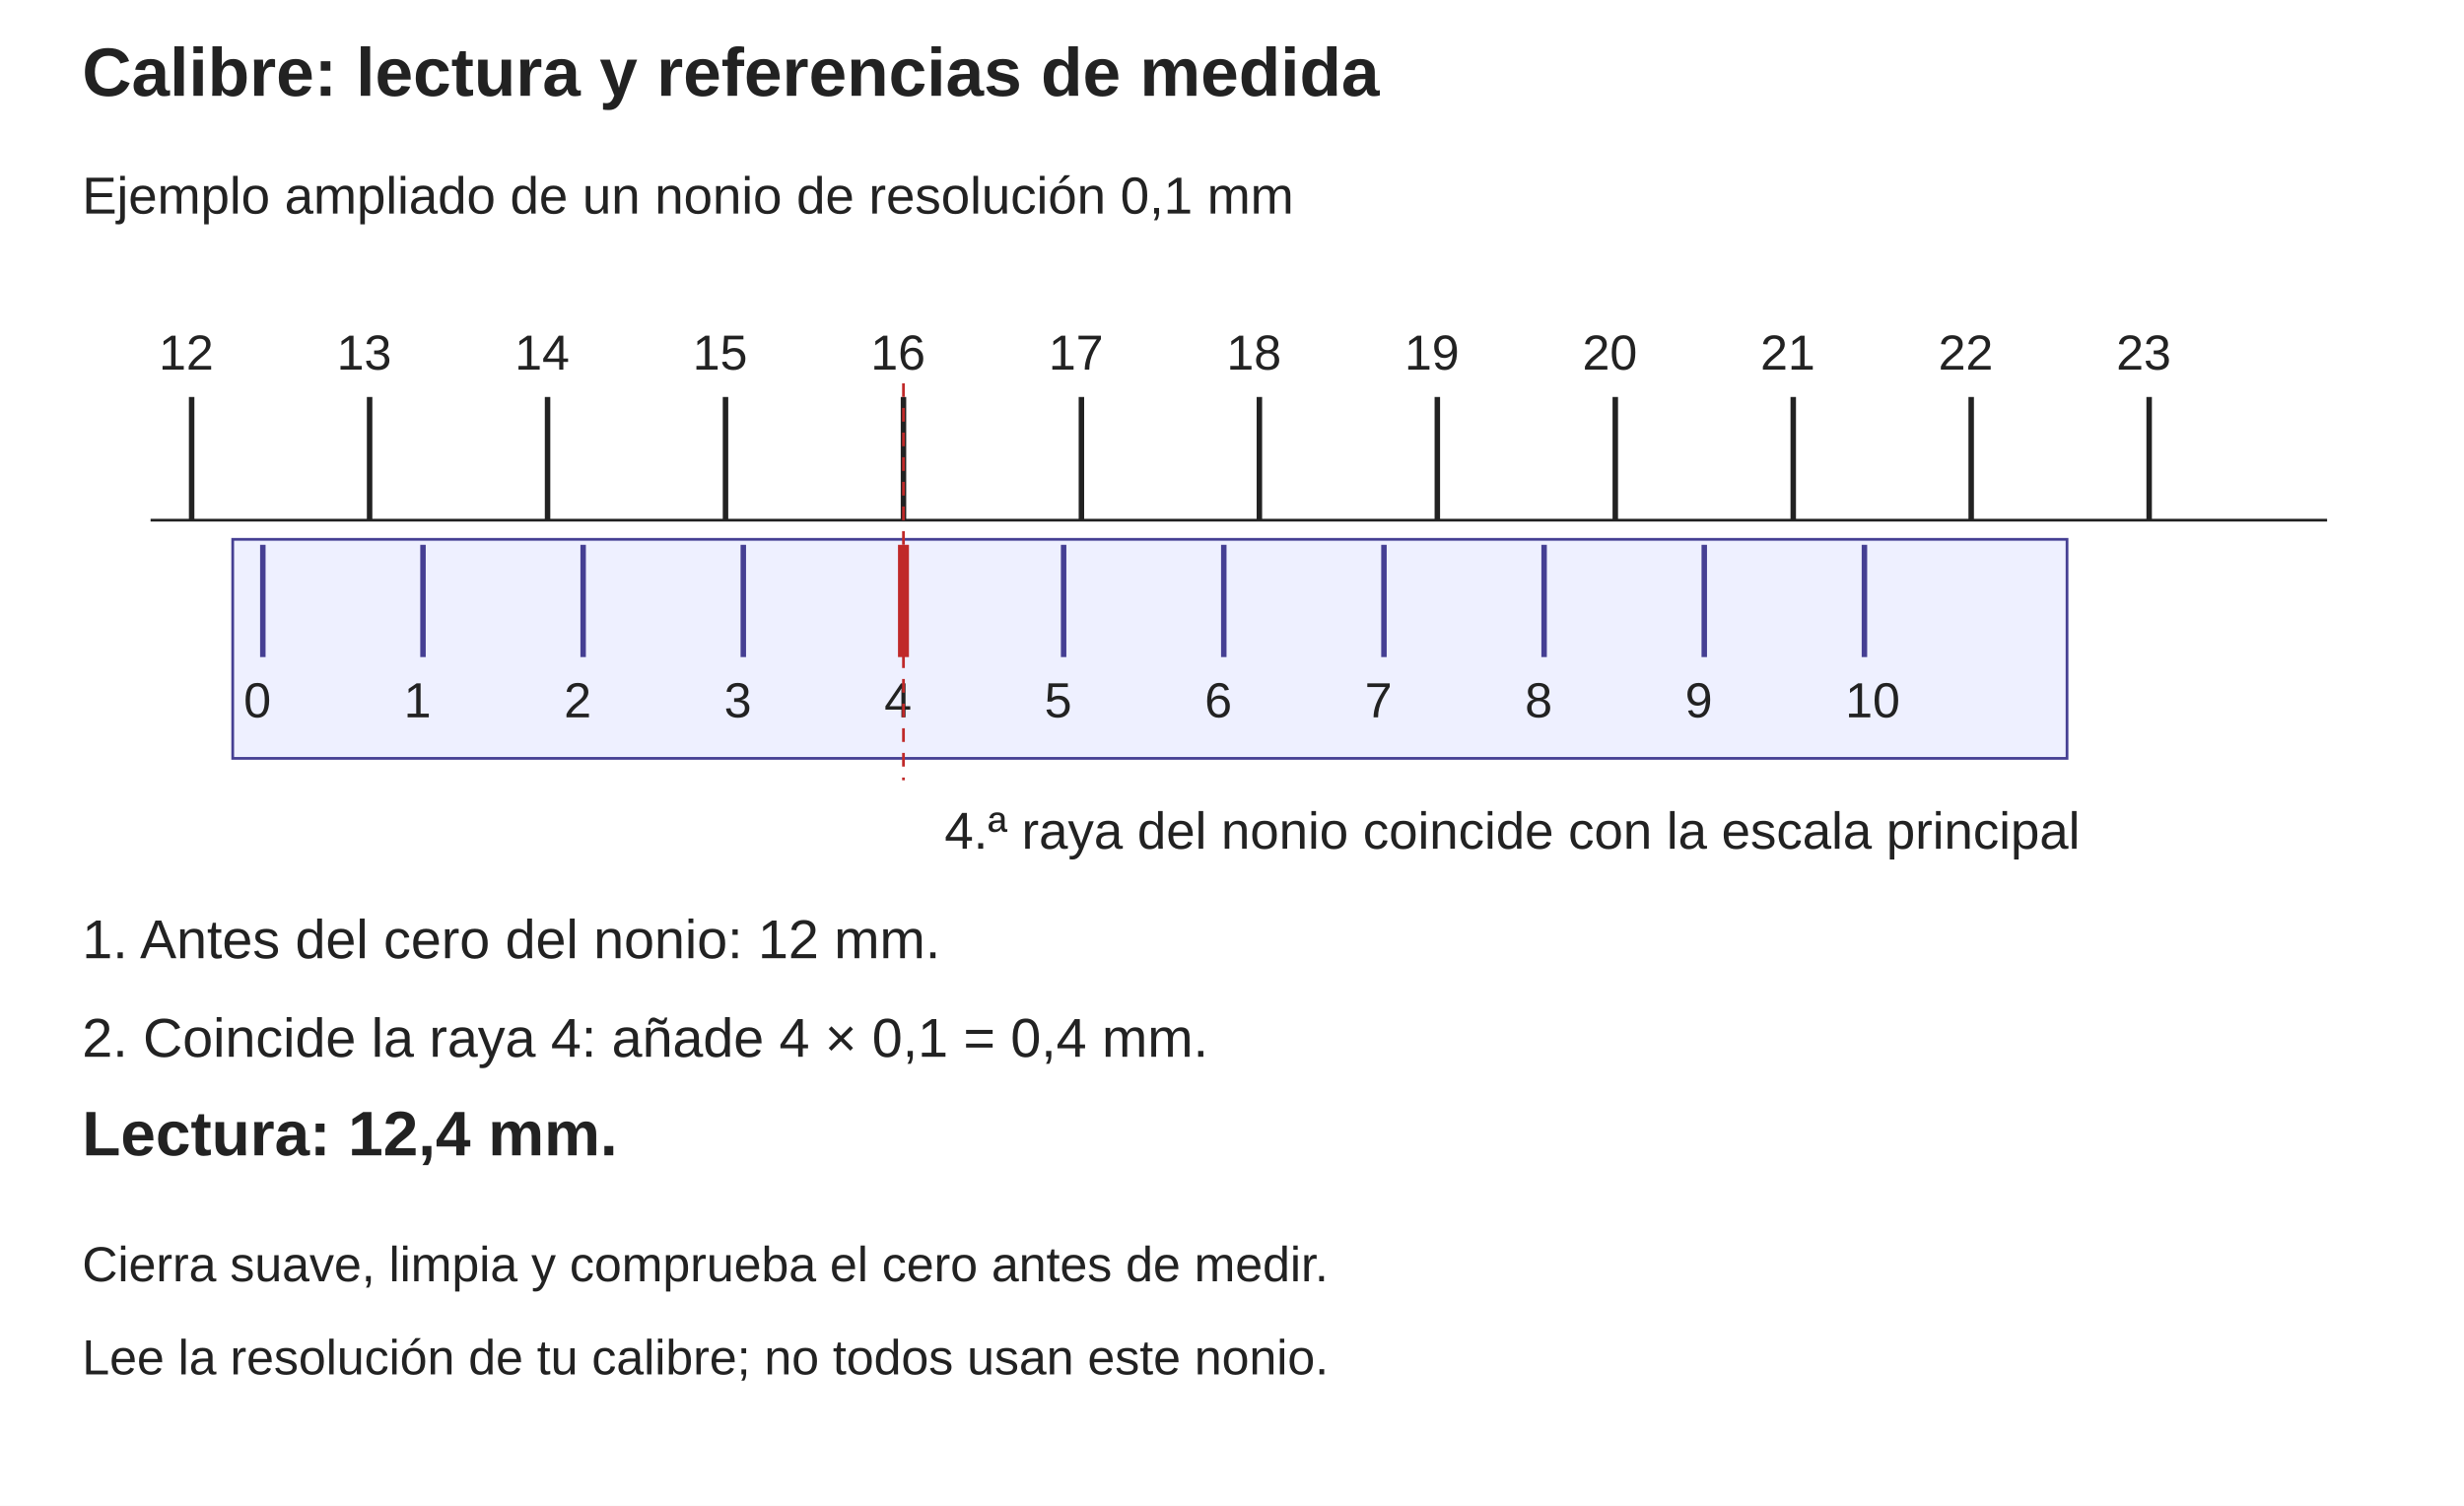
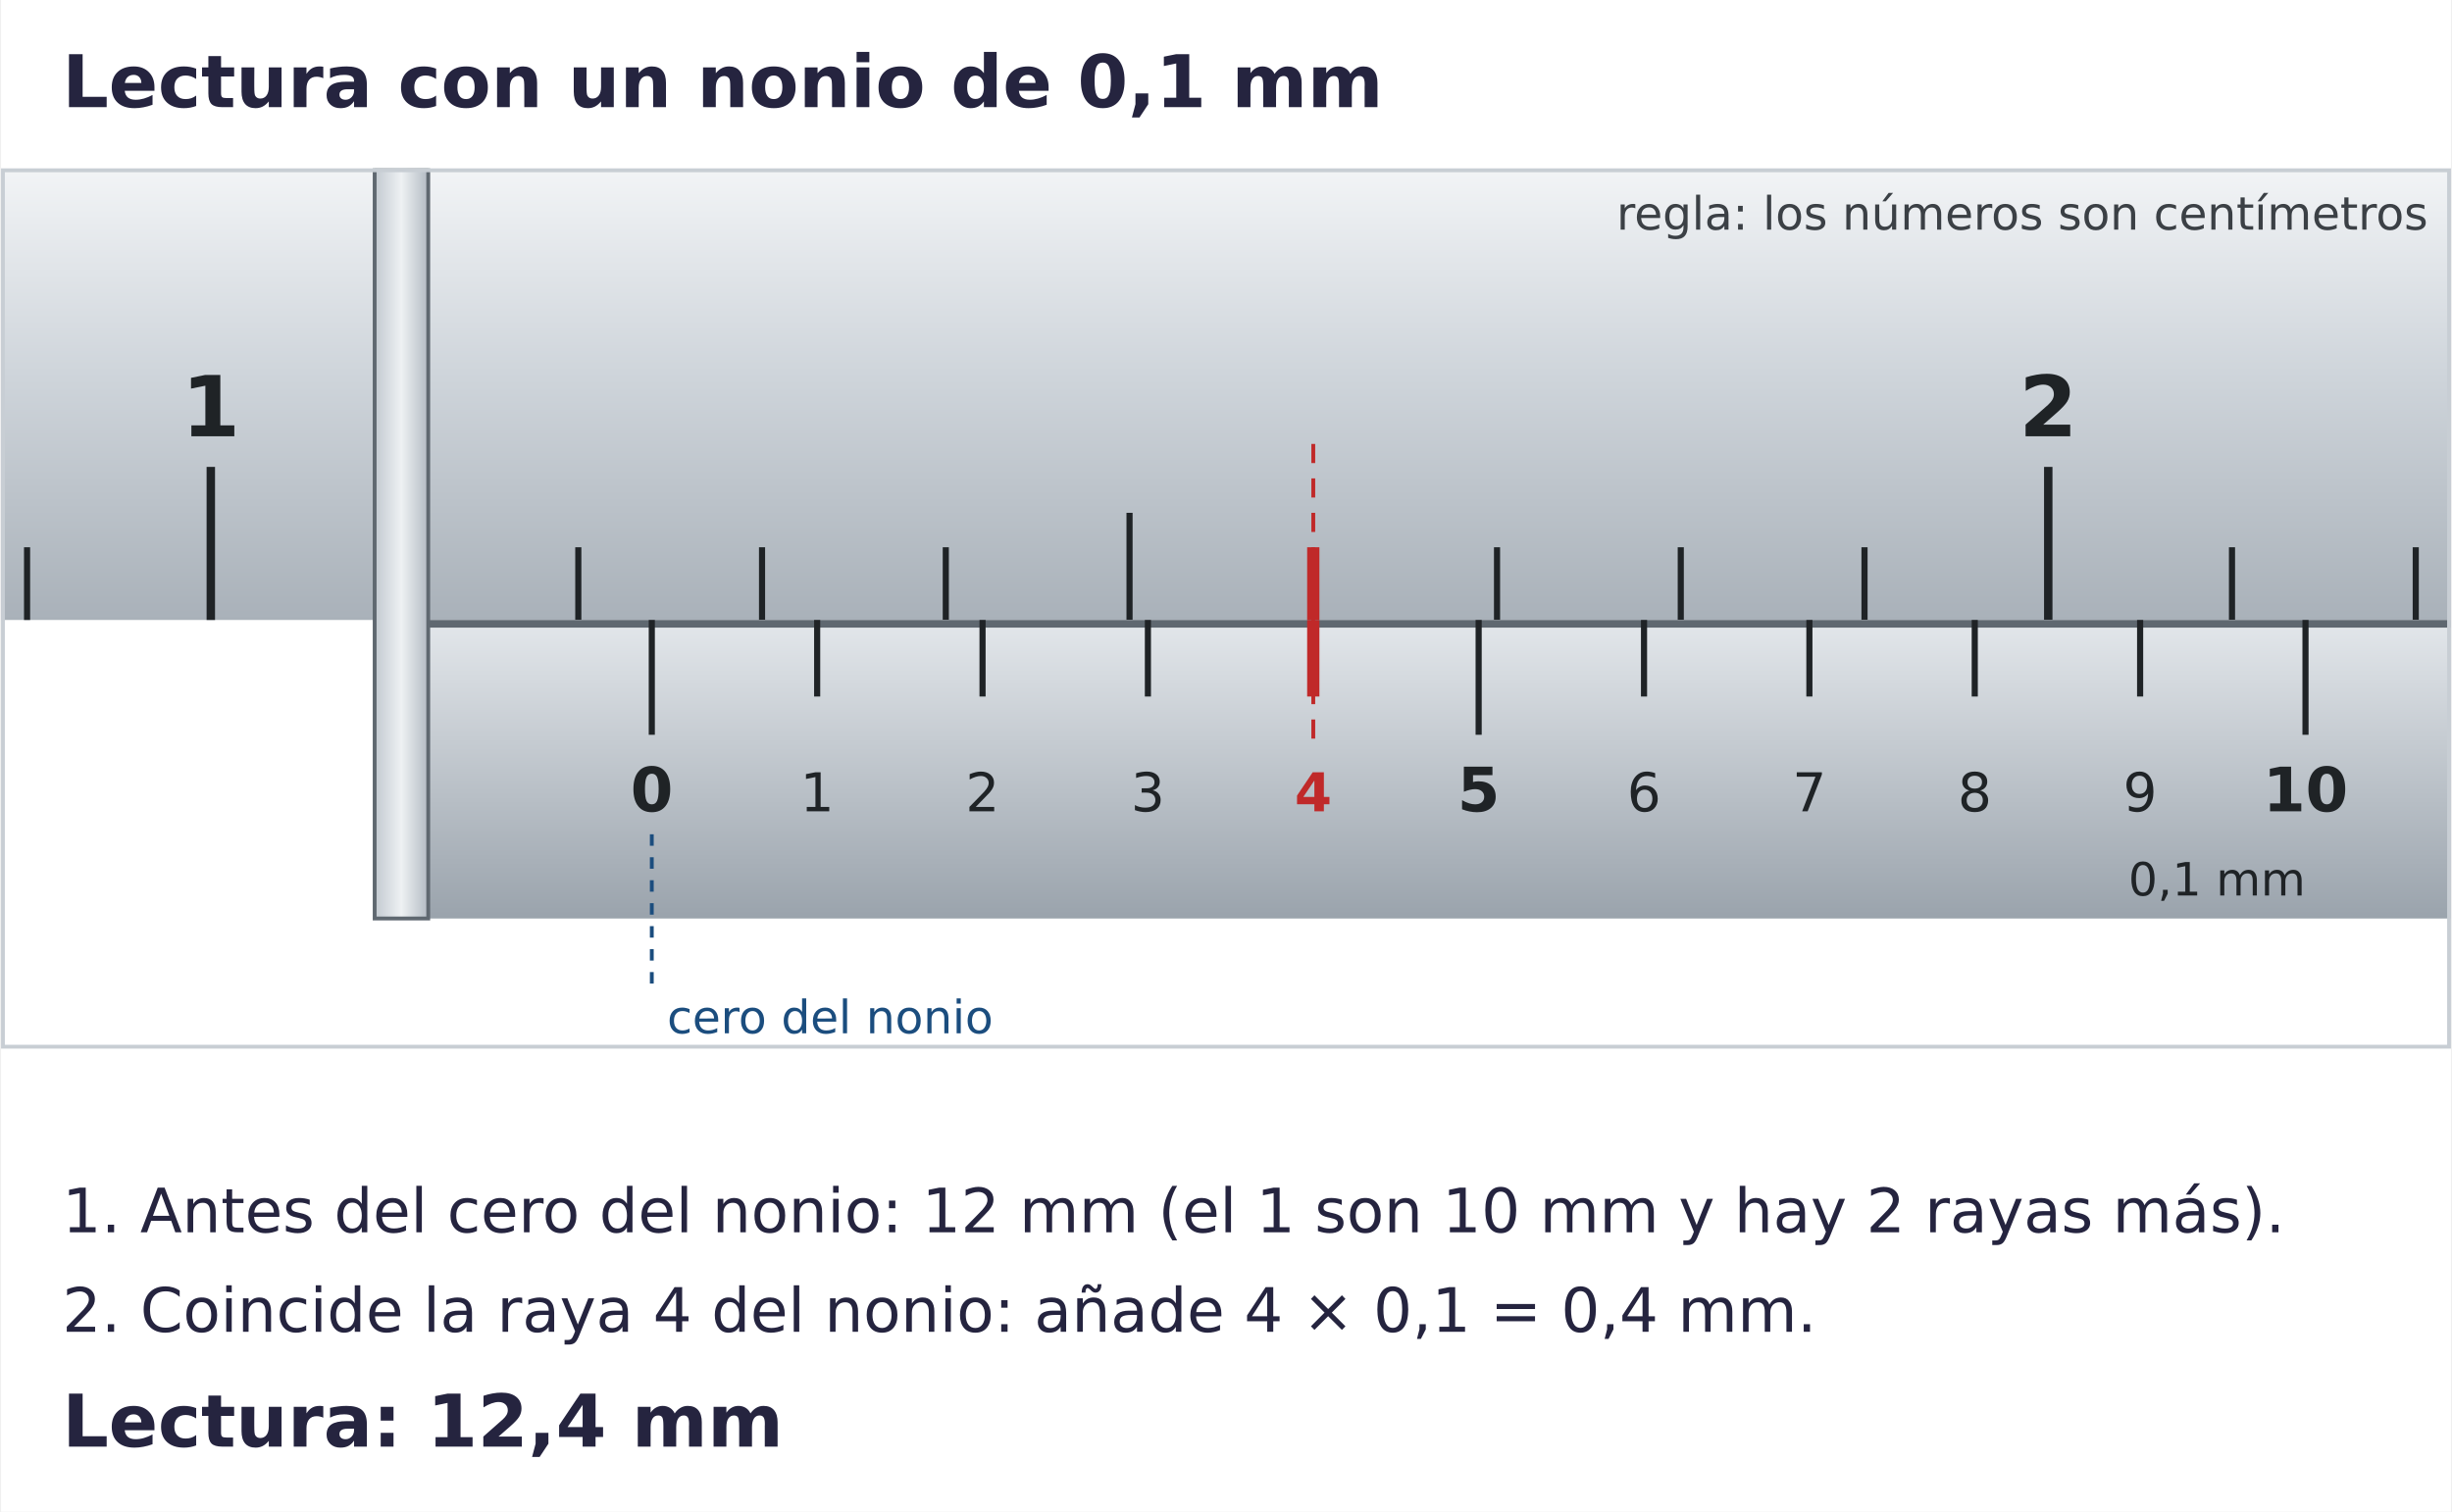
- <svg xmlns="http://www.w3.org/2000/svg" width="900" height="550" viewBox="0 0 900 550">
-   <rect width="900" height="550" fill="white" />
-   <g font-family="Arial" fill="#222">
-     <text x="30" y="35" font-size="25" font-weight="bold">Calibre: lectura y referencias de medida</text>
-     <text x="30" y="78" font-size="19">Ejemplo ampliado de un nonio de resolución 0,1 mm</text>
-     <path d="M70 145V190" stroke="#222" stroke-width="2" />
-     <text x="58" y="135" font-size="18">12</text>
-     <path d="M135 145V190" stroke="#222" stroke-width="2" />
-     <text x="123" y="135" font-size="18">13</text>
-     <path d="M200 145V190" stroke="#222" stroke-width="2" />
-     <text x="188" y="135" font-size="18">14</text>
-     <path d="M265 145V190" stroke="#222" stroke-width="2" />
-     <text x="253" y="135" font-size="18">15</text>
-     <path d="M330 145V190" stroke="#222" stroke-width="2" />
-     <text x="318" y="135" font-size="18">16</text>
-     <path d="M395 145V190" stroke="#222" stroke-width="2" />
-     <text x="383" y="135" font-size="18">17</text>
-     <path d="M460 145V190" stroke="#222" stroke-width="2" />
-     <text x="448" y="135" font-size="18">18</text>
-     <path d="M525 145V190" stroke="#222" stroke-width="2" />
-     <text x="513" y="135" font-size="18">19</text>
-     <path d="M590 145V190" stroke="#222" stroke-width="2" />
-     <text x="578" y="135" font-size="18">20</text>
-     <path d="M655 145V190" stroke="#222" stroke-width="2" />
-     <text x="643" y="135" font-size="18">21</text>
-     <path d="M720 145V190" stroke="#222" stroke-width="2" />
-     <text x="708" y="135" font-size="18">22</text>
-     <path d="M785 145V190" stroke="#222" stroke-width="2" />
-     <text x="773" y="135" font-size="18">23</text>
-     <path d="M55 190H850" stroke="#222" />
-     <rect x="85" y="197" width="670" height="80" fill="#eef0ff" stroke="#453f93" />
-     <path d="M96.0 199V240" stroke="#453f93" stroke-width="2" />
-     <text x="89.0" y="262" font-size="18">0</text>
-     <path d="M154.5 199V240" stroke="#453f93" stroke-width="2" />
-     <text x="147.5" y="262" font-size="18">1</text>
-     <path d="M213.0 199V240" stroke="#453f93" stroke-width="2" />
-     <text x="206.0" y="262" font-size="18">2</text>
-     <path d="M271.5 199V240" stroke="#453f93" stroke-width="2" />
-     <text x="264.5" y="262" font-size="18">3</text>
-     <path d="M330.0 199V240" stroke="#c02929" stroke-width="4" />
-     <text x="323.0" y="262" font-size="18">4</text>
-     <path d="M388.5 199V240" stroke="#453f93" stroke-width="2" />
-     <text x="381.5" y="262" font-size="18">5</text>
-     <path d="M447 199V240" stroke="#453f93" stroke-width="2" />
-     <text x="440" y="262" font-size="18">6</text>
-     <path d="M505.5 199V240" stroke="#453f93" stroke-width="2" />
-     <text x="498.5" y="262" font-size="18">7</text>
-     <path d="M564.0 199V240" stroke="#453f93" stroke-width="2" />
-     <text x="557.0" y="262" font-size="18">8</text>
-     <path d="M622.5 199V240" stroke="#453f93" stroke-width="2" />
-     <text x="615.5" y="262" font-size="18">9</text>
-     <path d="M681.0 199V240" stroke="#453f93" stroke-width="2" />
-     <text x="674.0" y="262" font-size="18">10</text>
-     <path d="M330 140V285" stroke="#c02929" stroke-dasharray="5 4" />
-     <text x="345" y="310" font-size="19">4.ª raya del nonio coincide con la escala principal</text>
-     <text x="30" y="350" font-size="20">1. Antes del cero del nonio: 12 mm.</text>
-     <text x="30" y="386" font-size="20">2. Coincide la raya 4: añade 4 × 0,1 = 0,4 mm.</text>
-     <text x="30" y="422" font-size="23" font-weight="bold">Lectura: 12,4 mm.</text>
-     <text x="30" y="468" font-size="18">Cierra suave, limpia y comprueba el cero antes de medir.</text>
-     <text x="30" y="502" font-size="18">Lee la resolución de tu calibre; no todos usan este nonio.</text>
+ <svg xmlns="http://www.w3.org/2000/svg" width="900" height="555" viewBox="0 0 640 395" role="img">
+   <rect width="640" height="395" fill="#fff" />
+   <g font-family="Verdana,'DejaVu Sans',Arial,sans-serif">
+     <text x="16" y="28" font-size="19" font-weight="bold" fill="#25243f">Lectura con un nonio de 0,1 mm</text>
+     <g transform="translate(0,44)">
+       <svg x="0" y="0" width="640" height="230" viewBox="0 0 640 230" overflow="hidden">
+         <defs>
+           <linearGradient id="ac" x1="0" y1="0" x2="0" y2="1">
+             <stop offset="0" stop-color="#f2f4f6" />
+             <stop offset=".45" stop-color="#cfd5db" />
+             <stop offset="1" stop-color="#a9b1b9" />
+           </linearGradient>
+           <linearGradient id="ac2" x1="0" y1="0" x2="0" y2="1">
+             <stop offset="0" stop-color="#e3e7eb" />
+             <stop offset="1" stop-color="#9aa3ac" />
+           </linearGradient>
+           <linearGradient id="acv" x1="0" y1="0" x2="1" y2="0">
+             <stop offset="0" stop-color="#c2c9d0" />
+             <stop offset=".5" stop-color="#eef1f3" />
+             <stop offset="1" stop-color="#b3bbc3" />
+           </linearGradient>
+           <pattern id="mad" width="10" height="10" patternUnits="userSpaceOnUse">
+             <rect width="10" height="10" fill="#e3b77f" />
+             <path d="M0 3 Q5 1 10 3 M0 8 Q5 6 10 8" stroke="#c28a4c" fill="none" />
+           </pattern>
+         </defs>
+         <rect x="0" y="0" width="640" height="118" fill="url(#ac)" />
+         <line x1="6.8" y1="118" x2="6.8" y2="99" stroke="#1f2326" stroke-width="1.6" />
+         <line x1="54.8" y1="118" x2="54.8" y2="78" stroke="#1f2326" stroke-width="2.2" />
+         <text x="54.8" y="70" font-size="22" font-weight="bold" fill="#1f2326" text-anchor="middle">1</text>
+         <line x1="102.8" y1="118" x2="102.8" y2="99" stroke="#1f2326" stroke-width="1.6" />
+         <line x1="150.8" y1="118" x2="150.8" y2="99" stroke="#1f2326" stroke-width="1.6" />
+         <line x1="198.8" y1="118" x2="198.8" y2="99" stroke="#1f2326" stroke-width="1.6" />
+         <line x1="246.8" y1="118" x2="246.8" y2="99" stroke="#1f2326" stroke-width="1.6" />
+         <line x1="294.8" y1="118" x2="294.8" y2="90" stroke="#1f2326" stroke-width="1.6" />
+         <line x1="342.8" y1="118" x2="342.8" y2="99" stroke="#c02929" stroke-width="3.2" />
+         <line x1="390.8" y1="118" x2="390.8" y2="99" stroke="#1f2326" stroke-width="1.6" />
+         <line x1="438.8" y1="118" x2="438.8" y2="99" stroke="#1f2326" stroke-width="1.6" />
+         <line x1="486.8" y1="118" x2="486.8" y2="99" stroke="#1f2326" stroke-width="1.6" />
+         <line x1="534.8" y1="118" x2="534.8" y2="78" stroke="#1f2326" stroke-width="2.2" />
+         <text x="534.8" y="70" font-size="22" font-weight="bold" fill="#1f2326" text-anchor="middle">2</text>
+         <line x1="582.8" y1="118" x2="582.8" y2="99" stroke="#1f2326" stroke-width="1.6" />
+         <line x1="630.8" y1="118" x2="630.8" y2="99" stroke="#1f2326" stroke-width="1.6" />
+         <rect x="107.6" y="118" width="542.4" height="78" fill="url(#ac2)" />
+         <line x1="107.6" y1="119" x2="640" y2="119" stroke="#5f6870" stroke-width="2" />
+         <rect x="97.6" y="0" width="14" height="196" fill="url(#acv)" stroke="#5f6870" />
+         <line x1="170" y1="118" x2="170" y2="148" stroke="#1f2326" stroke-width="1.6" />
+         <text x="170" y="168" font-size="16" fill="#1f2326" text-anchor="middle" font-weight="bold">0</text>
+         <line x1="213.2" y1="118" x2="213.2" y2="138" stroke="#1f2326" stroke-width="1.6" />
+         <text x="213.2" y="168" font-size="14" fill="#1f2326" text-anchor="middle">1</text>
+         <line x1="256.4" y1="118" x2="256.4" y2="138" stroke="#1f2326" stroke-width="1.6" />
+         <text x="256.4" y="168" font-size="14" fill="#1f2326" text-anchor="middle">2</text>
+         <line x1="299.6" y1="118" x2="299.6" y2="138" stroke="#1f2326" stroke-width="1.6" />
+         <text x="299.6" y="168" font-size="14" fill="#1f2326" text-anchor="middle">3</text>
+         <line x1="342.8" y1="118" x2="342.8" y2="138" stroke="#c02929" stroke-width="3.2" />
+         <text x="342.8" y="168" font-size="14" fill="#c02929" text-anchor="middle" font-weight="bold">4</text>
+         <line x1="386" y1="118" x2="386" y2="148" stroke="#1f2326" stroke-width="1.6" />
+         <text x="386" y="168" font-size="16" fill="#1f2326" text-anchor="middle" font-weight="bold">5</text>
+         <line x1="429.2" y1="118" x2="429.2" y2="138" stroke="#1f2326" stroke-width="1.6" />
+         <text x="429.2" y="168" font-size="14" fill="#1f2326" text-anchor="middle">6</text>
+         <line x1="472.4" y1="118" x2="472.4" y2="138" stroke="#1f2326" stroke-width="1.6" />
+         <text x="472.4" y="168" font-size="14" fill="#1f2326" text-anchor="middle">7</text>
+         <line x1="515.6" y1="118" x2="515.6" y2="138" stroke="#1f2326" stroke-width="1.6" />
+         <text x="515.6" y="168" font-size="14" fill="#1f2326" text-anchor="middle">8</text>
+         <line x1="558.8" y1="118" x2="558.8" y2="138" stroke="#1f2326" stroke-width="1.6" />
+         <text x="558.8" y="168" font-size="14" fill="#1f2326" text-anchor="middle">9</text>
+         <line x1="602" y1="118" x2="602" y2="148" stroke="#1f2326" stroke-width="1.6" />
+         <text x="602" y="168" font-size="16" fill="#1f2326" text-anchor="middle" font-weight="bold">10</text>
+         <text x="602" y="190" font-size="12" fill="#1f2326" text-anchor="end">0,1 mm</text>
+         <text x="634" y="16" font-size="12" fill="#3b4045" text-anchor="end">regla: los números son centímetros</text>
+         <line x1="342.8" y1="72" x2="342.8" y2="152" stroke="#c02929" stroke-dasharray="5 4" />
+         <line x1="170" y1="174" x2="170" y2="214" stroke="#1b4d7e" stroke-dasharray="3 3" />
+         <text x="174" y="226" font-size="12" fill="#1b4d7e">cero del nonio</text>
+       </svg>
+       <rect x=".5" y=".5" width="639" height="229" fill="none" stroke="#c8ced4" />
+     </g>
+     <text x="16" y="322" font-size="16" fill="#25243f">1. Antes del cero del nonio: 12 mm (el 1 son 10 mm y hay 2 rayas más).</text>
+     <text x="16" y="348" font-size="16" fill="#25243f">2. Coincide la raya 4 del nonio: añade 4 × 0,1 = 0,4 mm.</text>
+     <text x="16" y="378" font-size="19" fill="#25243f" font-weight="bold">Lectura: 12,4 mm</text>
  </g>
</svg>
